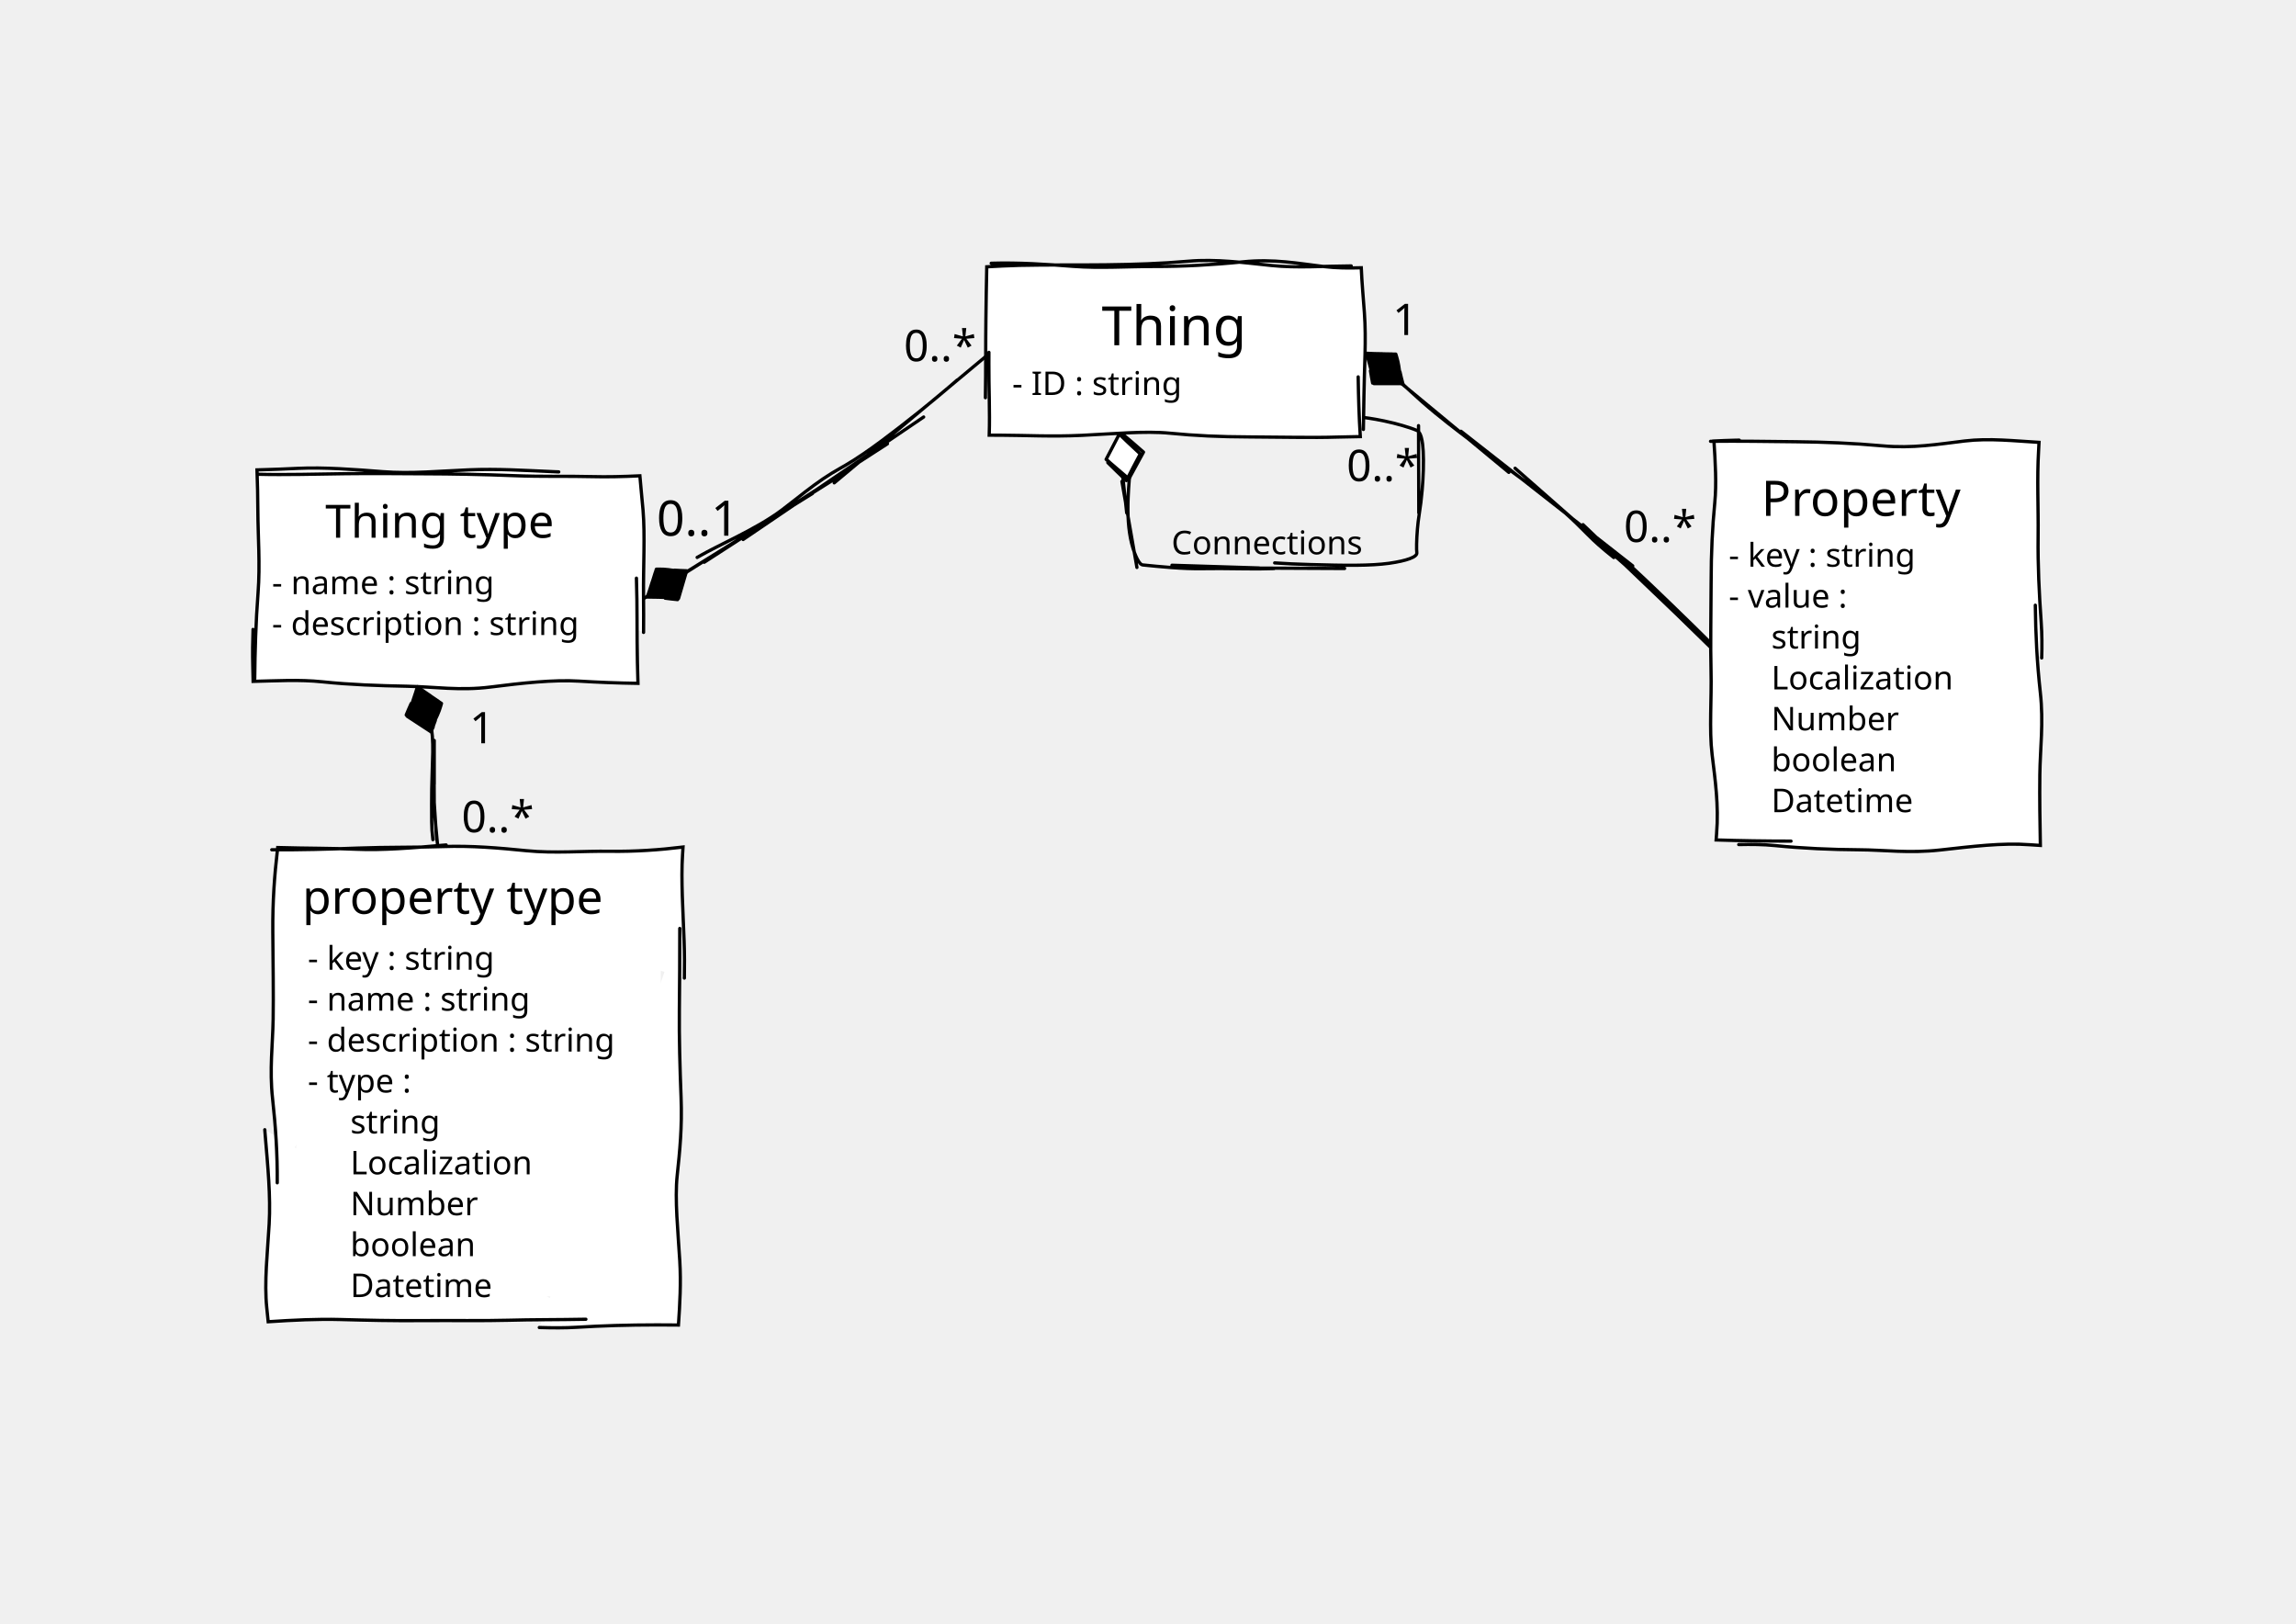
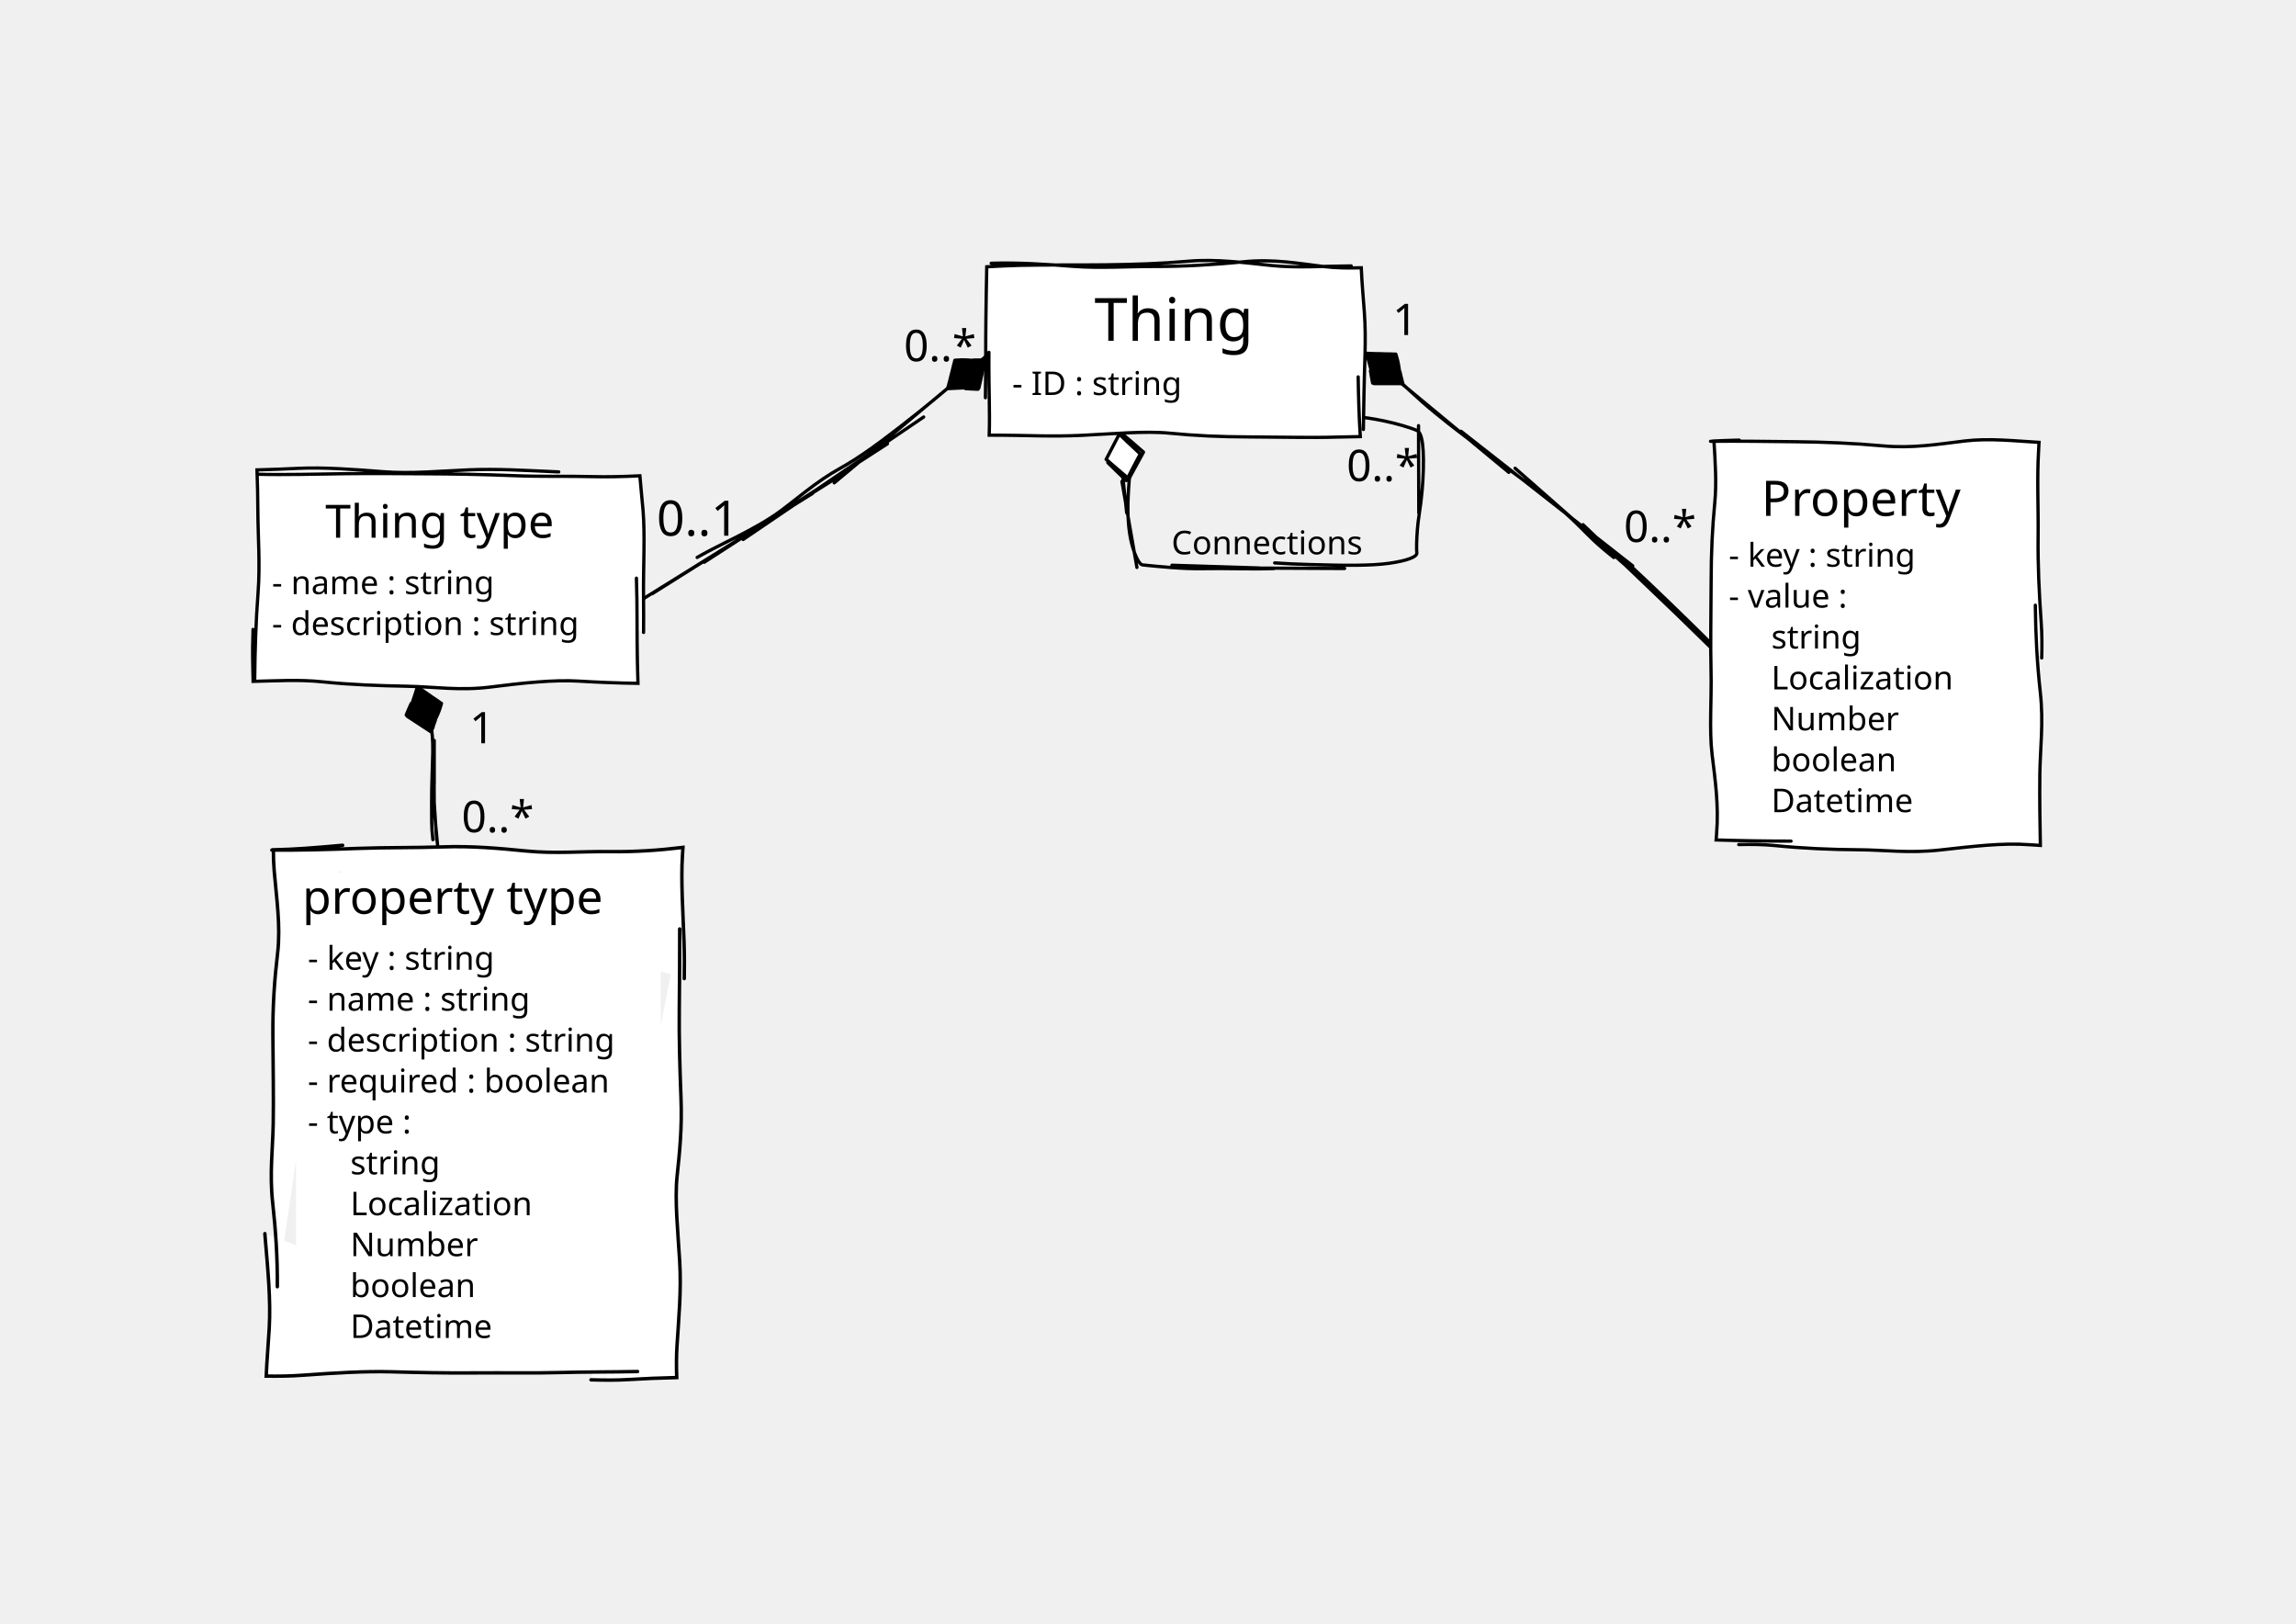
<svg xmlns="http://www.w3.org/2000/svg" width="2104.724" height="1488.189" id="svg2" version="1.1">
  <defs id="defs4">
    </defs>
  <g id="layer1" transform="translate(0,435.827)">
-     <rect style="fill:#ffffff;fill-opacity:1;stroke:none" id="rect5912" width="334.286" height="388.571" x="271.429" y="363.791" />
+     <rect style="fill:#ffffff;fill-opacity:1;stroke:none" id="rect5912" width="334.286" height="452.211" x="271.429" y="363.791" />
    <rect style="fill:#ffffff;fill-opacity:1;stroke:none" id="rect5916" width="328.571" height="151.429" x="245.714" y="451.046" transform="translate(0,-435.827)" />
    <rect style="fill:#ffffff;fill-opacity:1;stroke:none" id="rect5918" width="311.429" height="134.286" x="911.429" y="-184.781" />
    <rect style="fill:#ffffff;fill-opacity:1;stroke:none" id="rect5920" width="265.714" height="340" x="1582.857" y="-21.924" />
    <path id="path5870" d="m 1248.688,-53.363 c 0.016,0.002 2.417,0.271 6.147,0.83 3.729,0.559 8.763,1.423 14.119,2.557 5.36,1.135 11.047,2.536 16.28,4.039 5.233,1.503 10.025,3.099 13.615,4.634 0.898,0.384 1.682,1.13 2.355,2.195 0.673,1.065 1.234,2.448 1.696,4.101 0.498,1.781 0.88,3.877 1.171,6.221 0.249,2.008 0.432,4.202 0.561,6.543 0.278,5.075 0.302,10.84 0.133,16.917 -0.169,6.077 -0.536,12.464 -1.085,18.804 -0.65,7.504 -1.566,14.941 -2.674,21.775 -0.764,4.714 -1.294,9.385 -1.662,13.712 -0.451,5.301 -0.666,10.083 -0.741,13.845 -0.037,1.881 -0.038,3.509 -0.01,4.829 0.031,1.32 0.094,2.331 0.191,2.984 0.08,0.54 -0.015,1.056 -0.27,1.553 -0.254,0.497 -0.667,0.976 -1.226,1.439 -1.118,0.926 -2.818,1.791 -5.02,2.606 -2.202,0.815 -4.905,1.581 -8.046,2.29 -3.141,0.709 -6.72,1.361 -10.705,1.916 -0.167,0.023 -0.335,0.046 -0.504,0.069 -3.935,0.535 -8.443,0.951 -13.504,1.242 -5.061,0.292 -10.677,0.458 -16.768,0.515 -6.073,0.057 -12.618,0.006 -19.493,-0.115 -6.875,-0.121 -14.079,-0.312 -21.416,-0.515 0,0 0,0 0,0 -0.359,-0.01 -0.717,-0.02 -1.074,-0.03 -11.537,-0.328 -22.105,-0.76 -32.282,-1.495 m -0.493,5.166 c -15.828,0.595 -33.31,0.074 -49.423,-0.005 -5.287,-0.026 -10.428,-0.007 -15.337,0.098 -9.723,0.207 -19.718,-0.287 -29.209,-0.985 -9.491,-0.699 -18.472,-1.597 -26.366,-2.391 -0.439,-0.044 -0.875,-0.203 -1.311,-0.472 -0.436,-0.269 -0.873,-0.65 -1.311,-1.135 -0.876,-0.97 -1.76,-2.361 -2.651,-4.114 -0.76,-1.497 -1.525,-3.259 -2.287,-5.244 -1.023,-2.662 -1.969,-5.703 -2.785,-9.022 -1.424,-5.794 -2.432,-12.428 -2.94,-19.49 -0.508,-7.062 -0.522,-14.561 -0.22,-22.188 0.228,-5.753 0.628,-11.583 1.084,-17.336 0.752,-9.499 -0.174,-17.512 -1.355,-23.844 -0.948,-5.083 -2.05,-9.094 -2.841,-11.869 -0.396,-1.387 -0.719,-2.464 -0.94,-3.197 -0.111,-0.366 -0.196,-0.646 -0.254,-0.835 -0.029,-0.094 -0.051,-0.166 -0.065,-0.214 -0.01,-0.024 -0.013,-0.042 -0.017,-0.055 -0,-0.006 -0,-0.011 -0,-0.014 -9e-4,-0.003 -0,-0.004 -0,-0.005 m 124.525,121.793 -79.961,-2.496 m -41.485,-47.957 -8.566,-79.54 m 17.939,129.492 -13.751,-78.809 m 271.894,-51.139 0.238,80 m -68.019,50.934 -79.999,-0.369" style="fill:none;stroke:#000000;stroke-width:3;stroke-linecap:round;stroke-linejoin:miter;stroke-miterlimit:4;stroke-opacity:1;stroke-dasharray:none" />
    <path style="fill:none;stroke:#000000;stroke-width:3;stroke-linecap:round;stroke-linejoin:miter;stroke-miterlimit:4;stroke-opacity:1;stroke-dasharray:none" d="m 380.235,189.661 c 4.136,6.733 7.081,13.039 9.324,18.908 2.243,5.869 3.77,11.311 4.841,16.477 2.054,9.908 2.416,18.814 2.31,28.135 -0.005,0.398 -0.01,0.797 -0.016,1.198 -0.074,4.883 -0.259,9.914 -0.446,15.308 -0.187,5.394 -0.372,11.151 -0.479,17.464 -0.075,4.411 -0.112,9.093 -0.112,14.102 -8.3e-4,5.009 0.036,10.346 0.061,16.057 0,0 0,10e-6 0,10e-6 0.021,4.925 0.378,10.393 1.114,16.449 m 1.04,-69.182 0.199,39.999 m 0.152,3.522 3.767,39.822 m -4.324,-53.931 2.621,39.914 m -17.223,-140.598 13.916,37.501 m 1.077,12.02 -0.004,40" id="path5829" />
    <path id="path5815" d="m 1254.521,-110.339 c 5.239,3.836 10.03,7.709 14.521,11.528 4.491,3.819 8.681,7.585 12.676,11.238 7.992,7.305 15.229,14.138 22.226,20.269 8.329,7.298 16.281,13.731 23.611,19.5 7.331,5.769 14.052,10.873 20.15,15.486 1.966,1.488 3.869,2.924 5.709,4.315 0,1e-6 0,2e-6 0,2e-6 4.659,3.519 9.429,7.125 14.183,10.704 4.754,3.579 9.494,7.133 14.176,10.626 9.363,6.985 18.482,13.72 27.414,20.268 0,0 0,10e-7 0,2e-6 0.507,0.372 1.011,0.743 1.511,1.113 8.454,6.261 15.932,12.315 23.233,18.785 3.651,3.235 7.253,6.572 10.915,10.095 3.662,3.523 7.38,7.23 11.308,11.224 0,10e-7 0,2e-6 0,3e-6 2.733,2.778 5.811,5.683 9.226,8.713 4.174,3.702 8.856,7.592 13.965,11.642 m 5.367,-1.513 c 7.61,6.844 15.29,13.959 23.467,21.702 4.088,3.871 8.306,7.903 12.75,12.174 4.445,4.271 9.117,8.78 14.16,13.64 5.674,5.467 11.22,10.856 16.727,16.253 5.507,5.397 10.972,10.801 16.566,16.378 M 1388.866,-6.662 1539.117,125.34 M 1479.701,71.252 1622.825,210.949 M 1451.11,45.019 1595.643,183.258 m -366.578,-313.663 154.066,127.529 m -43.841,-37.677 157.411,123.376" style="fill:none;stroke:#000000;stroke-width:3;stroke-linecap:round;stroke-linejoin:miter;stroke-miterlimit:4;stroke-opacity:1;stroke-dasharray:none" />
    <path style="fill:none;stroke:#000000;stroke-width:3;stroke-linecap:round;stroke-linejoin:miter;stroke-miterlimit:4;stroke-opacity:1;stroke-dasharray:none" d="m 877.378,-87.482 c -5e-4,4.39e-4 -0.004,0.004 -0.011,0.009 -0.007,0.006 -0.017,0.015 -0.03,0.027 -0.027,0.024 -0.067,0.059 -0.119,0.105 -0.105,0.093 -0.262,0.231 -0.469,0.413 -0.413,0.363 -1.025,0.9 -1.827,1.598 -1.603,1.397 -3.967,3.442 -7.028,6.046 -3.061,2.604 -6.825,5.77 -11.171,9.362 -4.345,3.593 -9.272,7.612 -14.561,11.851 -5.455,4.372 -11.291,8.976 -17.181,13.525 -5.532,4.272 -11.093,8.528 -16.614,12.628 -5.7,4.233 -11.362,8.299 -16.904,12.065 -5.542,3.766 -10.967,7.232 -16.141,10.283 -1.749,1.031 -3.616,2.102 -5.596,3.205 -4.869,2.711 -10.048,5.898 -15.33,9.482 -5.282,3.584 -10.667,7.563 -16.083,11.732 -7.048,5.425 -14.153,11.164 -21.349,16.597 -6.111,4.613 -12.908,8.942 -19.836,12.971 -7.453,4.334 -15.042,8.325 -22.093,11.939 -7.051,3.614 -13.557,6.853 -19.023,9.609 -0.132,0.066 -0.263,0.133 -0.393,0.198 -5.456,2.76 -9.517,4.988 -12.287,6.521 -2.77,1.533 -4.244,2.376 -4.257,2.383 M 813.53,-29.094 645.576,79.495 M 744.819,16.444 575.008,122.104 M 767.243,1.89 597.91,108.314 M 918.313,-121.376 764.723,6.726 M 846.709,-53.624 681.194,58.647" id="path5797" />
    <path style="fill:#ffffff;stroke:#000000;stroke-width:3;stroke-linecap:round;stroke-miterlimit:4;stroke-dasharray:none" d="m 1568.049,-31.353 c 25.776,-0.328 51.603,0.131 77.897,0.394 0,0 0,0 0,0 26.297,0.263 52.209,1.255 79.701,3.763 27.492,2.507 50.757,-1.481 75.348,-4.441 0,0 0,-1e-6 0,-1e-6 22.432,-2.7 45.949,-0.037 68.163,1.248 -0.113,2.375 -0.238,4.737 -0.378,7.08 0,3e-6 0,6e-6 0,10e-6 -1.588,26.691 -0.152,51.976 -0.459,79.001 -0.308,27.025 0.932,51.829 2.8,78.564 0,10e-6 0,10e-6 0,10e-6 0.801,11.47 0.812,22.37 0.474,32.959 m -5.835,-48.349 c 0.277,26.323 1.531,52.338 4.594,80.107 3.063,27.772 -0.155,50.742 -0.459,75.304 0,0 0,0 0,0 -0.265,21.39 0.097,43.691 0.484,64.768 -3.254,-0.186 -6.508,-0.399 -9.763,-0.645 -25.203,-1.91 -52.945,1.606 -81.911,4.812 -28.966,3.207 -50.698,-0.067 -75.173,-0.197 0,0 0,0 0,0 -24.475,-0.13 -50.982,-1.269 -76.026,-3.806 -11.19,-1.134 -22.449,-1.229 -33.618,-0.966 m 47.92,-3.146 c -23,-0.007 -46.577,-0.358 -68.65,-1.075 0.133,-1.888 0.276,-3.778 0.428,-5.67 2.128,-26.474 -1.379,-49.896 -4.134,-72.767 0,0 0,-10e-6 0,-10e-6 -2.755,-22.871 -0.322,-51.092 -0.963,-76.354 -0.641,-25.262 0.028,-52.668 0.087,-81.079 0,-7e-6 0,-1.4e-5 0,-2.1e-5 0.06,-28.412 1.122,-50.117 3.369,-73.423 1.645,-17.059 0.502,-36.756 -0.783,-56.345 6.403,-0.301 12.786,-0.587 19.28,-0.724 1.29,-0.027 2.592,-0.05 3.904,-0.069" id="path5640" />
    <text xml:space="preserve" style="font-size:44.927px;font-style:normal;font-variant:normal;font-weight:normal;font-stretch:normal;line-height:125%;letter-spacing:0px;word-spacing:0px;fill:#000000;fill-opacity:1;stroke:none;font-family:xkcd;-inkscape-font-specification:xkcd" x="1614.591" y="36.971" id="text5630-1">
      <tspan id="tspan5632-7" x="1614.591" y="36.971">Property</tspan>
    </text>
    <text id="text5665" y="83.546" x="1584.707" style="font-size:30px;font-style:normal;font-variant:normal;font-weight:normal;font-stretch:normal;line-height:125%;letter-spacing:0px;word-spacing:0px;fill:#000000;fill-opacity:1;stroke:none;font-family:xkcd;-inkscape-font-specification:xkcd" xml:space="preserve">
      <tspan y="83.546" x="1584.707" id="tspan5667">- key : string</tspan>
      <tspan y="121.046" x="1584.707" id="tspan5671">- value :</tspan>
      <tspan y="158.546" x="1584.707" id="tspan5677">     string</tspan>
      <tspan y="196.046" x="1584.707" id="tspan5773">     Localization</tspan>
      <tspan y="233.546" x="1584.707" id="tspan5777">     Number</tspan>
      <tspan y="271.046" x="1584.707" id="tspan5679">     boolean</tspan>
      <tspan y="308.546" x="1584.707" id="tspan5681">     Datetime</tspan>
      <tspan id="tspan5669" y="346.046" x="1584.707" />
    </text>
    <path id="path5683" d="m 236.482,-1.145 c 25.354,0.656 52.354,-0.175 80.151,-0.525 27.8,-0.35 50.165,0.027 73.576,0.087 10e-6,0 10e-6,0 2e-5,0 23.411,0.06 52.348,0.563 80.117,1.684 27.769,1.122 49.924,0.305 72.854,0.919 12.914,0.346 27.86,-0.007 43.385,-0.731 0.841,10.639 2.03,21.055 2.891,31.401 0,2e-6 0,4e-6 0,6e-6 1.969,23.685 0.152,51.945 0.459,78.914 0,0 0,0 0,0 0.132,11.57 0.117,22.534 0.029,33.206 m -6.535,-49.716 c 0.904,25.973 0.299,51.328 0.897,77.066 0.151,6.501 0.308,12.944 0.501,19.333 -18.594,-0.256 -36.879,-0.981 -54.104,-2.05 -23.045,-1.43 -52.608,1.801 -80.904,5.403 -28.296,3.602 -51.326,-0.24 -77.054,-0.722 -10e-6,0 -10e-6,0 -2e-5,0 -25.728,-0.482 -51.407,-1.348 -77.295,-4.047 -21.114,-2.201 -42.119,-0.869 -63.415,-0.399 -0.086,-4.622 -0.188,-9.287 -0.309,-14.048 -0.293,-11.535 -0.154,-22.711 0.242,-33.574 m 1.528,45.221 c 0.219,-24.873 1.014,-51.792 3.041,-78.466 2.026,-26.678 -0.059,-51.083 -0.175,-76.332 0,-2e-6 0,-3e-6 0,-5e-6 -0.055,-11.951 -0.301,-24.201 -0.776,-36.623 12.976,-0.318 25.67,-0.852 38.029,-1.427 23.467,-1.093 51.422,1.022 77.339,3.062 25.917,2.04 51.867,-0.562 78.673,-1.684 10e-6,-2e-7 10e-6,-4e-7 2e-5,-6e-7 26.806,-1.122 51.755,0.568 78.345,1.706 1.416,0.061 2.823,0.112 4.22,0.155" style="fill:#ffffff;stroke:#000000;stroke-width:3;stroke-linecap:round;stroke-miterlimit:4;stroke-dasharray:none" />
    <text id="text5685" y="57.015" x="298.222" style="font-size:42.145px;font-style:normal;font-variant:normal;font-weight:normal;font-stretch:normal;line-height:125%;letter-spacing:0px;word-spacing:0px;fill:#000000;fill-opacity:1;stroke:none;font-family:xkcd;-inkscape-font-specification:xkcd" xml:space="preserve">
      <tspan y="57.015" x="298.222" id="tspan5687">Thing type</tspan>
    </text>
    <text xml:space="preserve" style="font-size:30px;font-style:normal;font-variant:normal;font-weight:normal;font-stretch:normal;line-height:125%;letter-spacing:0px;word-spacing:0px;fill:#000000;fill-opacity:1;stroke:none;font-family:xkcd;-inkscape-font-specification:xkcd" x="249.279" y="108.689" id="text5689">
      <tspan x="249.279" y="108.689" id="tspan5705">- name : string</tspan>
      <tspan x="249.279" y="146.189" id="tspan5744">- description : string</tspan>
    </text>
-     <path style="fill:#ffffff;stroke:#000000;stroke-width:3;stroke-linecap:round;stroke-miterlimit:4;stroke-dasharray:none" d="m 249.125,343.012 c 26.498,0.153 51.895,-0.509 78.772,-1.531 26.881,-1.022 51.656,-0.469 78.039,-1.4 10e-6,0 2e-5,0 2e-5,-10e-6 26.383,-0.931 51.244,1.271 76.814,3.806 25.57,2.536 51.164,0.176 76.573,0.525 22.646,0.311 45.076,-1.23 66.795,-3.881 -0.138,2.465 -0.287,4.914 -0.448,7.348 0,0 0,0 0,0 -1.475,22.375 0.482,51.887 1.444,78.739 0,0 0,0 0,0 0.413,11.521 0.416,22.761 0.239,34.007 m -4.207,-45.486 c 0.015,25.47 -0.13,50.672 -0.394,75.098 -0.264,24.429 0.525,52.216 1.575,79.723 1.05,27.507 -1.182,49.468 -3.544,71.476 0,1e-5 0,1e-5 0,2e-5 -2.362,22.009 0.788,51.772 2.362,78.389 1.2,20.289 0.096,39.454 -1.22,58.789 -6.506,-0.066 -13.032,-0.115 -19.516,-0.108 0,0 0,0 -10e-6,0 -27.275,0.028 -50.238,0.722 -73.795,2.166 0,0 0,0 0,0 -10.525,0.645 -22.123,0.588 -34.235,0.216 m 42.693,-7.572 c -25.696,0.488 -49.453,0.305 -71.444,0.919 -21.994,0.614 -51.917,0.108 -78.826,0.328 -26.909,0.22 -50.712,-0.335 -75.217,-1.006 -20.165,-0.552 -42.708,0.501 -65.731,2.037 -0.414,-4.21 -0.85,-8.398 -1.289,-12.574 -2.48,-23.585 0.722,-51.273 2.166,-76.901 1.444,-25.628 -1.219,-52.96 -3.653,-81.954 -0.13,-1.544 -0.245,-3.064 -0.349,-4.561 m 11.418,48.644 c 0.233,-26.009 -1.438,-51.445 -4.309,-77.416 -2.872,-25.975 0.181,-49.787 0.547,-72.439 0.366,-22.651 -0.104,-52.39 -0.306,-80.248 0,-10e-6 0,-10e-6 0,-2e-5 -0.202,-27.858 1.442,-50.861 4.331,-75.654 0.058,-0.499 0.114,-0.999 0.166,-1.5 27.689,0.785 48.996,0.502 72.079,1.547 0,0 0,0 0,0 23.557,1.066 51.923,-1.217 78.848,-3.653 1.16,-0.105 2.317,-0.198 3.47,-0.28" id="path5759" />
+     <path style="fill:#ffffff;stroke:#000000;stroke-width:3.159;stroke-linecap:round;stroke-miterlimit:4;stroke-dasharray:none" d="m 249.202,343.315 c 26.498,0.153 51.895,-0.509 78.772,-1.531 26.881,-1.022 51.656,-0.469 78.039,-1.4 10e-6,0 10e-6,0 10e-6,-10e-6 26.383,-0.931 51.244,1.271 76.814,3.806 0,0 10e-6,0 10e-6,0 25.57,2.536 51.164,0.176 76.573,0.525 22.594,0.311 44.974,-1.223 66.647,-3.863 -0.14,2.512 -0.292,5.006 -0.455,7.485 0,0 0,0 0,0 -1.475,22.375 0.482,51.887 1.444,78.739 0,0 0,0 0,0 0.413,11.521 0.416,22.761 0.239,34.007 m -4.207,-45.486 c 0.015,25.47 -0.13,50.672 -0.394,75.098 -0.264,24.429 0.525,52.216 1.575,79.723 0,10e-6 0,10e-6 0,2e-5 1.05,27.507 -1.182,49.468 -3.544,71.476 -2.362,22.009 0.788,51.772 2.362,78.389 1.574,26.617 -0.816,51.298 -2.45,76.967 -0.62,9.739 -0.619,19.574 -0.266,29.51 -15.334,0.338 -29.724,0.946 -44.343,1.842 -10.525,0.645 -22.123,0.588 -34.235,0.216 m 42.693,-7.572 c -25.696,0.488 -49.453,0.305 -71.444,0.919 -21.994,0.614 -51.917,0.108 -78.826,0.328 -26.909,0.22 -50.712,-0.335 -75.217,-1.006 -1e-5,0 -1e-5,0 -2e-5,0 -24.504,-0.671 -52.52,1.028 -80.642,3.084 -12.318,0.901 -23.546,1.014 -34.309,0.858 0.601,-14.609 1.968,-29.662 2.779,-44.064 0,0 0,0 0,0 1.444,-25.628 -1.219,-52.96 -3.653,-81.954 -0.13,-1.544 -0.245,-3.064 -0.349,-4.561 m 11.418,48.644 c 0.233,-26.009 -1.438,-51.445 -4.309,-77.416 -2.872,-25.975 0.181,-49.787 0.547,-72.439 0.366,-22.651 -0.104,-52.39 -0.306,-80.248 -0.202,-27.858 1.442,-50.861 4.331,-75.654 2.889,-24.794 -1.044,-50.751 -3.128,-75.326 -0.53,-6.252 -0.749,-12.722 -0.76,-19.355 19.086,-0.321 39.962,-2.053 60.037,-3.869 1.16,-0.105 2.317,-0.198 3.47,-0.28" id="path5759" />
    <text xml:space="preserve" style="font-size:43.146px;font-style:normal;font-variant:normal;font-weight:normal;font-stretch:normal;line-height:125%;letter-spacing:0px;word-spacing:0px;fill:#000000;fill-opacity:1;stroke:none;font-family:xkcd;-inkscape-font-specification:xkcd" x="277.151" y="401.692" id="text5761">
      <tspan id="tspan5763" x="277.151" y="401.692">property type</tspan>
    </text>
    <text id="text5765" y="452.975" x="282.136" style="font-size:30px;font-style:normal;font-variant:normal;font-weight:normal;font-stretch:normal;line-height:125%;letter-spacing:0px;word-spacing:0px;fill:#000000;fill-opacity:1;stroke:none;font-family:xkcd;-inkscape-font-specification:xkcd" xml:space="preserve">
      <tspan id="tspan5767" y="452.975" x="282.136">- key : string</tspan>
      <tspan y="490.475" x="282.136" id="tspan5781">- name : string</tspan>
      <tspan id="tspan5769" y="527.975" x="282.136">- description : string</tspan>
-       <tspan y="565.475" x="282.136" id="tspan5783">- type : </tspan>
-       <tspan y="602.975" x="282.136" id="tspan5795">     string</tspan>
-       <tspan y="640.475" x="282.136" id="tspan5787">     Localization</tspan>
-       <tspan y="677.975" x="282.136" id="tspan5789">     Number</tspan>
-       <tspan y="715.475" x="282.136" id="tspan5791">     boolean</tspan>
-       <tspan y="752.975" x="282.136" id="tspan5793">     Datetime</tspan>
-       <tspan y="790.475" x="282.136" id="tspan5785" />
+       <tspan y="565.475" x="282.136" id="tspan3087">- required : boolean</tspan>
+       <tspan y="602.975" x="282.136" id="tspan5783">- type : </tspan>
+       <tspan y="640.475" x="282.136" id="tspan5795">     string</tspan>
+       <tspan y="677.975" x="282.136" id="tspan5787">     Localization</tspan>
+       <tspan y="715.475" x="282.136" id="tspan5789">     Number</tspan>
+       <tspan y="752.975" x="282.136" id="tspan5791">     boolean</tspan>
+       <tspan y="790.475" x="282.136" id="tspan5793">     Datetime</tspan>
+       <tspan y="827.975" x="282.136" id="tspan5785" />
    </text>
    <path id="path5626" d="m 908.628,-194.547 c 25.28,-0.758 50.691,0.949 75.163,2.844 24.475,1.895 50.72,0.037 75.239,0.109 0,0 0,0 0,0 24.519,0.072 52.465,-1.422 80.467,-4.266 0,-1e-5 0,-1e-5 0,-1e-5 28.002,-2.844 50.537,1.474 74.692,4.419 10.598,1.292 21.946,1.39 33.667,1.039 0.604,13.943 1.82,27.154 2.86,41.194 1.853,25.016 -0.14,51.171 -0.416,76.595 0,10e-7 0,2e-6 0,4e-6 -0.109,10.069 -0.259,20.209 -0.5,30.38 m -4.768,-48.162 c 0.277,18.525 0.787,36.509 1.94,54.721 -7.141,0.086 -14.167,0.213 -21.046,0.439 -23.117,0.76 -52.434,-0.045 -80.379,-0.131 0,0 0,0 0,0 -27.945,-0.086 -50.007,-1.138 -73.095,-3.413 -23.088,-2.274 -52.587,0.658 -80.839,1.969 -28.252,1.311 -50.466,-0.045 -74.473,-0.131 -3.386,-0.012 -6.835,-0.019 -10.335,-0.02 0.712,-22.033 -0.428,-43.879 -0.317,-65.704 0.017,-3.418 0.026,-6.826 0.028,-10.223 m -3.195,41.572 c 0.415,-26.359 0.151,-49.782 0.459,-72.428 0.192,-14.135 0.372,-30.714 0.764,-47.555 9.875,-0.506 19.827,-1.106 29.904,-1.325 26.806,-0.582 51.925,-0.16 78.848,-0.481 0,0 0,0 0,0 26.923,-0.321 51.006,-1.101 76.092,-3.303 25.086,-2.202 51.08,1.314 76.311,3.938 23.307,2.423 47.944,0.48 72.938,0.378" style="fill:#ffffff;stroke:#000000;stroke-width:3;stroke-linecap:round;stroke-miterlimit:4;stroke-dasharray:none" />
-     <text xml:space="preserve" style="font-size:49.769px;font-style:normal;font-variant:normal;font-weight:normal;font-stretch:normal;line-height:125%;letter-spacing:0px;word-spacing:0px;fill:#000000;fill-opacity:1;stroke:none;font-family:xkcd;-inkscape-font-specification:xkcd" x="1009.91" y="-119.41" id="text5630">
-       <tspan id="tspan5632" x="1009.91" y="-119.41">Thing</tspan>
+     <text xml:space="preserve" style="font-size:54.707px;font-style:normal;font-variant:normal;font-weight:normal;font-stretch:normal;line-height:125%;letter-spacing:0px;word-spacing:0px;fill:#000000;fill-opacity:1;stroke:none;font-family:xkcd;-inkscape-font-specification:xkcd" x="1003.213" y="-123.48" id="text5630">
+       <tspan id="tspan5632" x="1003.213" y="-123.48">Thing</tspan>
    </text>
    <text xml:space="preserve" style="font-size:30px;font-style:normal;font-variant:normal;font-weight:normal;font-stretch:normal;line-height:125%;letter-spacing:0px;word-spacing:0px;fill:#000000;fill-opacity:1;stroke:none;font-family:xkcd;-inkscape-font-specification:xkcd" x="927.87" y="-73.79" id="text5634">
      <tspan id="tspan5636" x="927.87" y="-73.79">- ID : string</tspan>
      <tspan x="927.87" y="-36.29" id="tspan5638" />
    </text>
    <text xml:space="preserve" style="font-size:44.925px;font-style:normal;font-variant:normal;font-weight:normal;font-stretch:normal;line-height:125%;letter-spacing:0px;word-spacing:0px;fill:#000000;fill-opacity:1;stroke:none;font-family:xkcd;-inkscape-font-specification:xkcd" x="601.969" y="55.174" id="text5807">
      <tspan id="tspan5809" x="601.969" y="55.174">0..1</tspan>
    </text>
    <text id="text5811" y="-104.781" x="828.571" style="font-size:40px;font-style:normal;font-variant:normal;font-weight:normal;font-stretch:normal;line-height:125%;letter-spacing:0px;word-spacing:0px;fill:#000000;fill-opacity:1;stroke:none;font-family:xkcd;-inkscape-font-specification:xkcd" xml:space="preserve">
      <tspan y="-104.781" x="828.571" id="tspan5813">0..*</tspan>
    </text>
    <text xml:space="preserve" style="font-size:40px;font-style:normal;font-variant:normal;font-weight:normal;font-stretch:normal;line-height:125%;letter-spacing:0px;word-spacing:0px;fill:#000000;fill-opacity:1;stroke:none;font-family:xkcd;-inkscape-font-specification:xkcd" x="1488.571" y="60.933" id="text5819">
      <tspan id="tspan5821" x="1488.571" y="60.933">0..*</tspan>
    </text>
    <text id="text5823" y="-128.781" x="1276.571" style="font-size:40px;font-style:normal;font-variant:normal;font-weight:normal;font-stretch:normal;line-height:125%;letter-spacing:0px;word-spacing:0px;fill:#000000;fill-opacity:1;stroke:none;font-family:xkcd;-inkscape-font-specification:xkcd" xml:space="preserve">
      <tspan y="-128.781" x="1276.571" id="tspan5825">1</tspan>
    </text>
    <text id="text5833" y="245.411" x="430.408" style="font-size:40px;font-style:normal;font-variant:normal;font-weight:normal;font-stretch:normal;line-height:125%;letter-spacing:0px;word-spacing:0px;fill:#000000;fill-opacity:1;stroke:none;font-family:xkcd;-inkscape-font-specification:xkcd" xml:space="preserve">
      <tspan y="245.411" x="430.408" id="tspan5835">1</tspan>
    </text>
    <text xml:space="preserve" style="font-size:40px;font-style:normal;font-variant:normal;font-weight:normal;font-stretch:normal;line-height:125%;letter-spacing:0px;word-spacing:0px;fill:#000000;fill-opacity:1;stroke:none;font-family:xkcd;-inkscape-font-specification:xkcd" x="423.143" y="326.933" id="text5837">
      <tspan id="tspan5839" x="423.143" y="326.933">0..*</tspan>
    </text>
    <g id="g5854" transform="matrix(0.1592832,0,0,0.1592832,1038.324,-203.004)">
      <path id="path5845" d="m 1552.169,741.41 c -39.929,-1.462 -80.862,0.316 -122.59,0.935 -16.895,0.251 -32.988,0.302 -48.625,0.279 -4.678,-23.198 -8.372,-46.558 -12.179,-69.687 -0.069,-0.421 -0.139,-0.841 -0.21,-1.262 m 9.148,16.722 c -10.872,-38.808 -19.464,-76.541 -30.668,-112.889 -0.436,-1.416 -0.866,-2.838 -1.289,-4.267 28.974,2.189 60.427,2.008 91.813,2.771 m -29.204,1.664 c 35.505,0.407 69.782,0.601 105.873,0.244 1.624,5.572 3.302,11.127 5.049,16.665 10.283,32.596 14.889,68.844 19.921,106.186 m -1.177,-21.779 c 4.862,22.319 10.566,45.438 16.791,68.592 -15.643,0.075 -31.036,0.166 -46.285,0.02 -37.068,-0.356 -79.623,0.045 -119.517,0.161 -0.044,-0.182 -0.087,-0.364 -0.131,-0.546 -3.503,-14.631 -7.155,-29.344 -10.962,-44.118 m 20.559,-127.321 95.612,1.594" style="fill:#ffffff;fill-opacity:1;stroke:#000000;stroke-width:18.834;stroke-linecap:round;stroke-linejoin:round;stroke-miterlimit:4;stroke-opacity:1" />
      <path transform="translate(0,-435.827)" id="path5850" d="m 1345.714,1006.76 45.714,172.143 165,0.714 -21.429,-65 -20,-100 -169.286,-7.857" style="fill:#000000;stroke:#000000;stroke-width:6.278px;stroke-linecap:butt;stroke-linejoin:miter;stroke-opacity:1" />
    </g>
    <g transform="matrix(0.1331835,0.08736864,-0.08736864,0.1331835,253.3475,-0.09539989)" id="g5858">
      <path style="fill:#ffffff;fill-opacity:1;stroke:#000000;stroke-width:18.834;stroke-linecap:round;stroke-linejoin:round;stroke-miterlimit:4;stroke-opacity:1" d="m 1552.169,741.41 c -39.929,-1.462 -80.862,0.316 -122.59,0.935 -16.895,0.251 -32.988,0.302 -48.625,0.279 -4.678,-23.198 -8.372,-46.558 -12.179,-69.687 -0.069,-0.421 -0.139,-0.841 -0.21,-1.262 m 9.148,16.722 c -10.872,-38.808 -19.464,-76.541 -30.668,-112.889 -0.436,-1.416 -0.866,-2.838 -1.289,-4.267 28.974,2.189 60.427,2.008 91.813,2.771 m -29.204,1.664 c 35.505,0.407 69.782,0.601 105.873,0.244 1.624,5.572 3.302,11.127 5.049,16.665 10.283,32.596 14.889,68.844 19.921,106.186 m -1.177,-21.779 c 4.862,22.319 10.566,45.438 16.791,68.592 -15.643,0.075 -31.036,0.166 -46.285,0.02 -37.068,-0.356 -79.623,0.045 -119.517,0.161 -0.044,-0.182 -0.087,-0.364 -0.131,-0.546 -3.503,-14.631 -7.155,-29.344 -10.962,-44.118 m 20.559,-127.321 95.612,1.594" id="path5860" />
      <path style="fill:#000000;stroke:#000000;stroke-width:6.278px;stroke-linecap:butt;stroke-linejoin:miter;stroke-opacity:1" d="m 1345.714,1006.76 45.714,172.143 165,0.714 -21.429,-65 -20,-100 -169.286,-7.857" id="path5862" transform="translate(0,-435.827)" />
    </g>
-     <g id="g5864" transform="matrix(0.04506158,-0.1527762,0.1527762,0.04506158,445.4626,291.2479)">
+     <g id="g5864" transform="matrix(0.035002,-0.1553898,0.1553898,0.035002,732.8115,109.5106)">
      <path id="path5866" d="m 1552.169,741.41 c -39.929,-1.462 -80.862,0.316 -122.59,0.935 -16.895,0.251 -32.988,0.302 -48.625,0.279 -4.678,-23.198 -8.372,-46.558 -12.179,-69.687 -0.069,-0.421 -0.139,-0.841 -0.21,-1.262 m 9.148,16.722 c -10.872,-38.808 -19.464,-76.541 -30.668,-112.889 -0.436,-1.416 -0.866,-2.838 -1.289,-4.267 28.974,2.189 60.427,2.008 91.813,2.771 m -29.204,1.664 c 35.505,0.407 69.782,0.601 105.873,0.244 1.624,5.572 3.302,11.127 5.049,16.665 10.283,32.596 14.889,68.844 19.921,106.186 m -1.177,-21.779 c 4.862,22.319 10.566,45.438 16.791,68.592 -15.643,0.075 -31.036,0.166 -46.285,0.02 -37.068,-0.356 -79.623,0.045 -119.517,0.161 -0.044,-0.182 -0.087,-0.364 -0.131,-0.546 -3.503,-14.631 -7.155,-29.344 -10.962,-44.118 m 20.559,-127.321 95.612,1.594" style="fill:#ffffff;fill-opacity:1;stroke:#000000;stroke-width:18.834;stroke-linecap:round;stroke-linejoin:round;stroke-miterlimit:4;stroke-opacity:1" />
      <path transform="translate(0,-435.827)" id="path5868" d="m 1345.714,1006.76 45.714,172.143 165,0.714 -21.429,-65 -20,-100 -169.286,-7.857" style="fill:#000000;stroke:#000000;stroke-width:6.278px;stroke-linecap:butt;stroke-linejoin:miter;stroke-opacity:1" />
    </g>
    <text xml:space="preserve" style="font-size:40px;font-style:normal;font-variant:normal;font-weight:normal;font-stretch:normal;line-height:125%;letter-spacing:0px;word-spacing:0px;fill:#000000;fill-opacity:1;stroke:none;font-family:xkcd;-inkscape-font-specification:xkcd" x="1234.439" y="5.118" id="text5878">
      <tspan id="tspan5880" x="1234.439" y="5.118">0..*</tspan>
    </text>
    <path id="path5884" d="m 1028.174,-38.647 c 6.731,5.59 13.411,11.342 20.043,17.206 -4.409,8.066 -8.868,16.251 -13.375,24.503 -6.911,-6.001 -13.87,-11.937 -20.872,-17.86 4.066,-7.7 8.087,-15.388 12.068,-23.114 2.65,2.539 5.292,5.071 7.928,7.593 3.692,3.533 7.468,7.046 11.316,10.541 -4.448,8.196 -8.674,16.341 -12.74,24.457 -5.775,-5.472 -11.426,-10.965 -16.997,-16.466 m 13.567,10.563 -14.137,-12.881" style="fill:#ffffff;fill-opacity:1;stroke:#000000;stroke-width:3;stroke-linecap:round;stroke-linejoin:round;stroke-miterlimit:4;stroke-opacity:1" />
    <text id="text5904" y="72.21" x="1073.87" style="font-size:30px;font-style:normal;font-variant:normal;font-weight:normal;font-stretch:normal;line-height:125%;letter-spacing:0px;word-spacing:0px;fill:#000000;fill-opacity:1;stroke:none;font-family:xkcd;-inkscape-font-specification:xkcd" xml:space="preserve">
      <tspan id="tspan5908" y="72.21" x="1073.87">Connections</tspan>
    </text>
  </g>
</svg>
